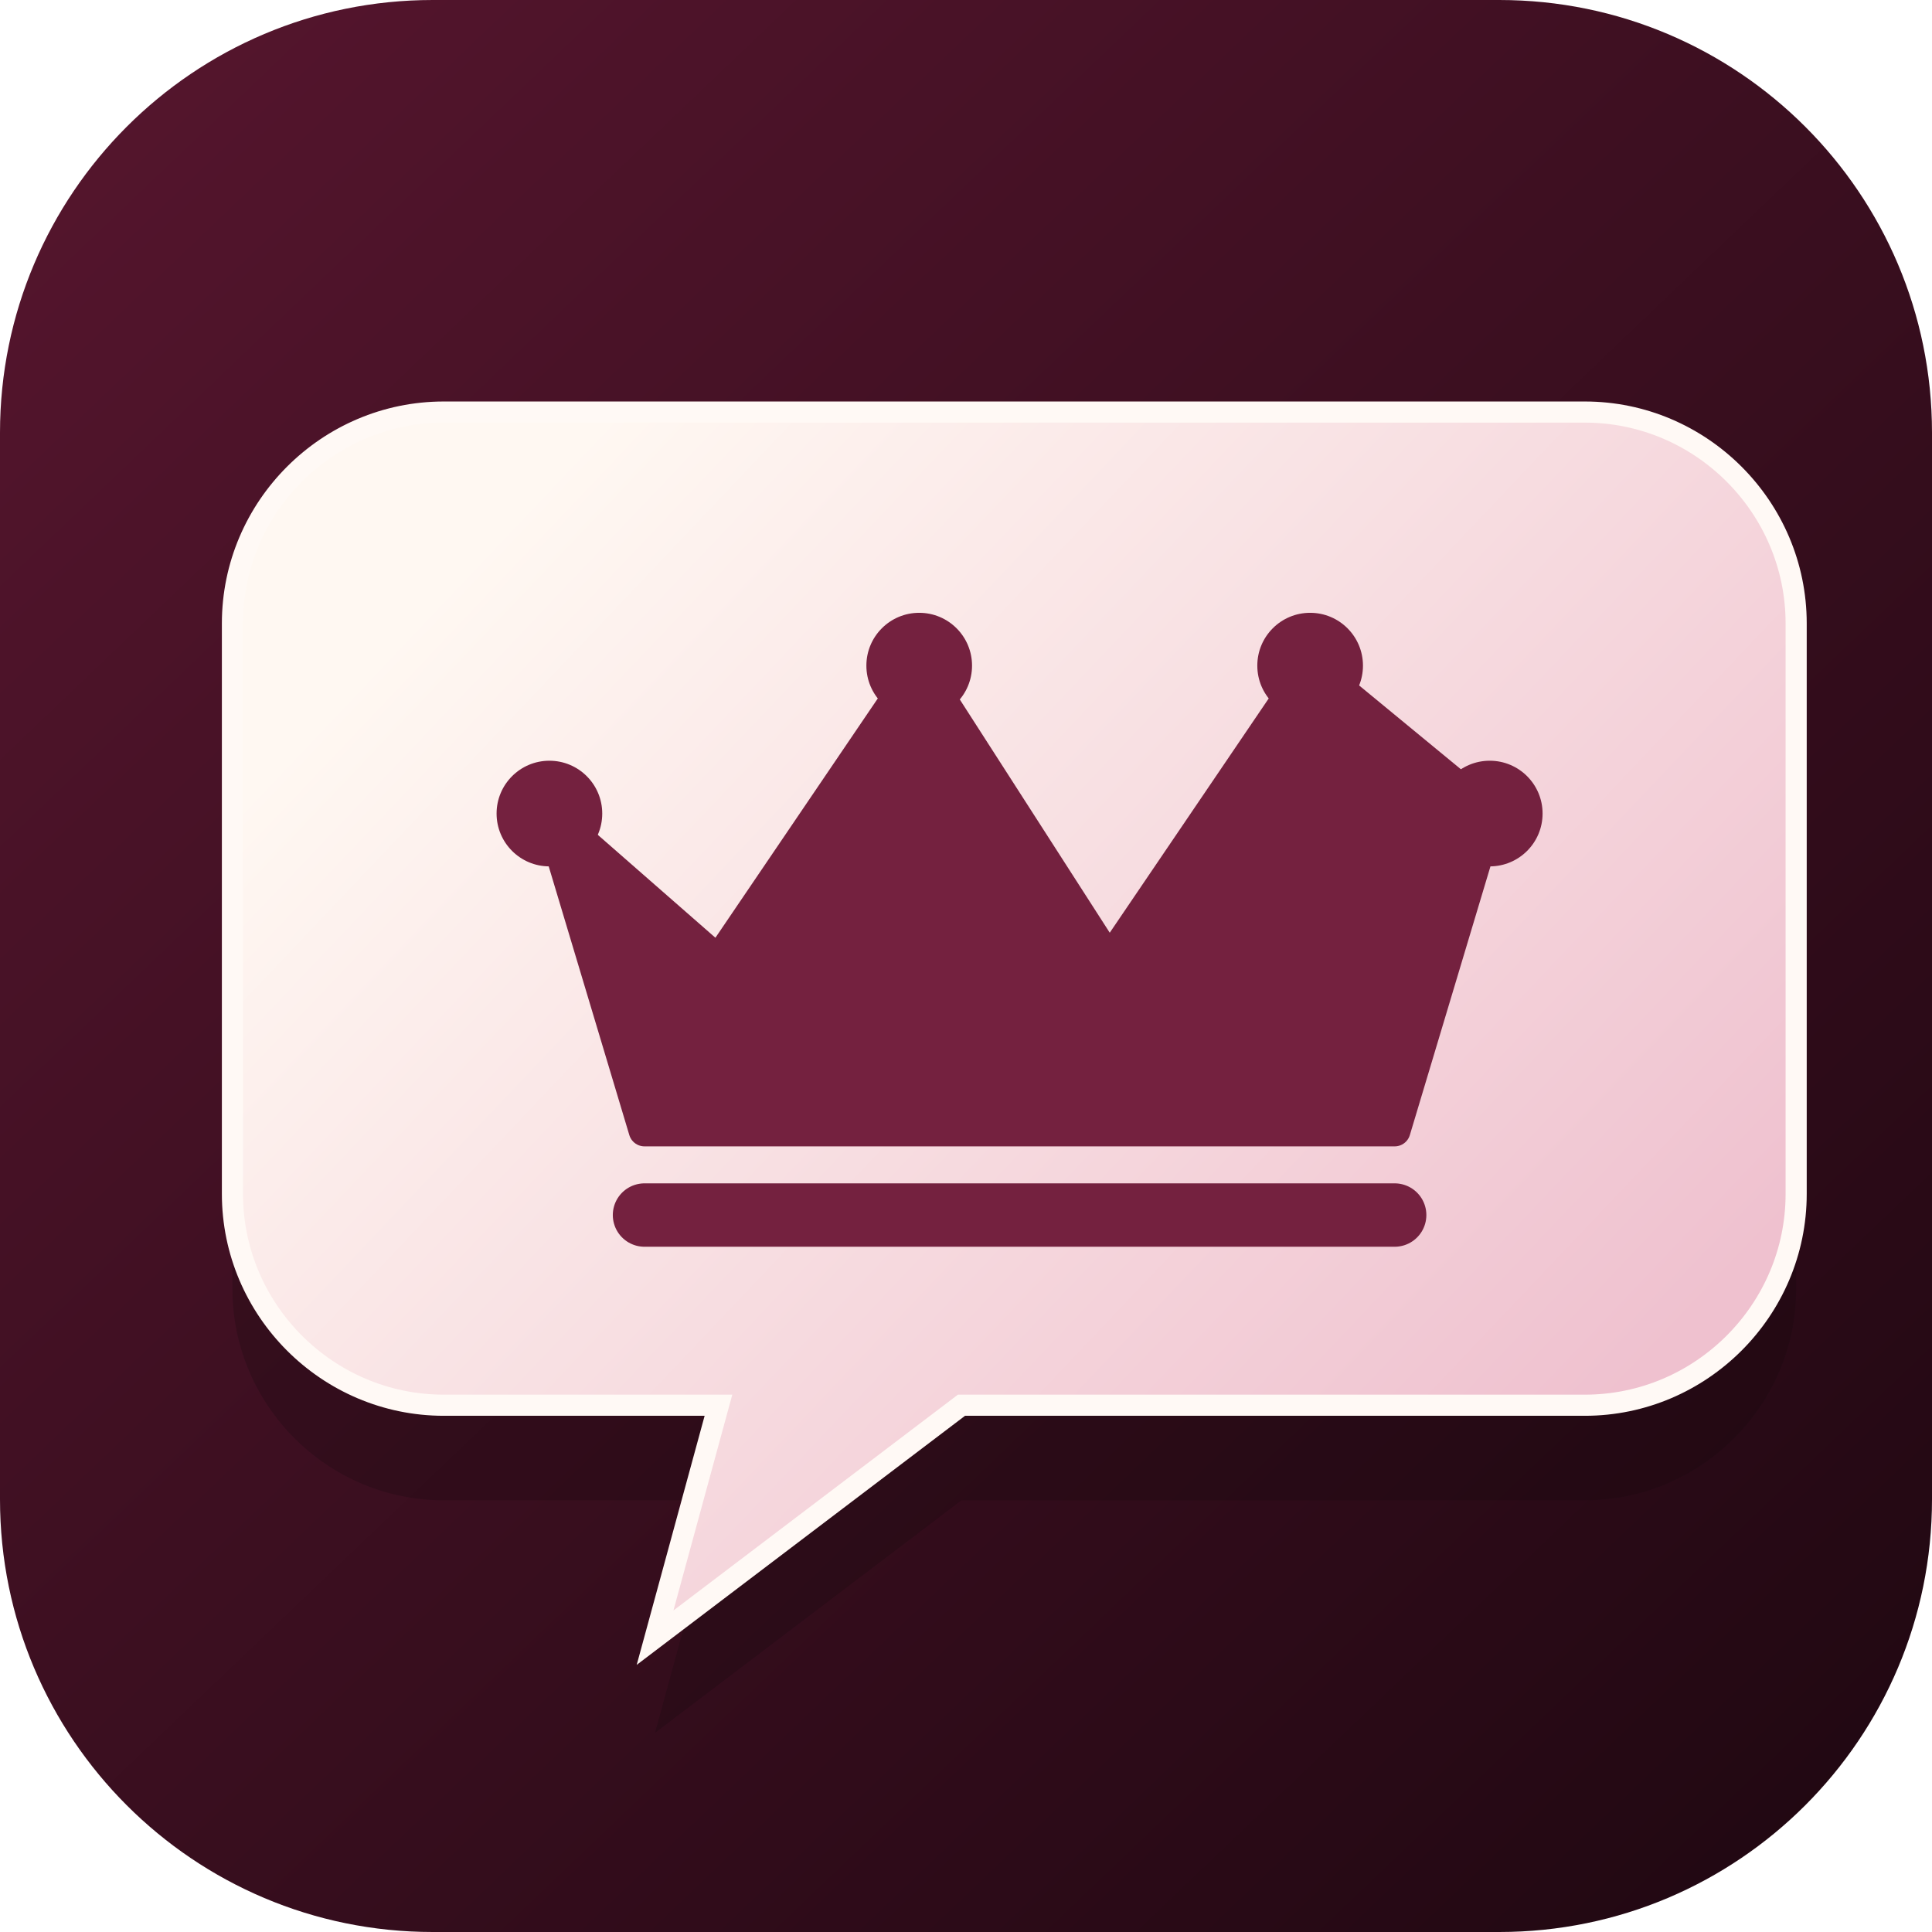
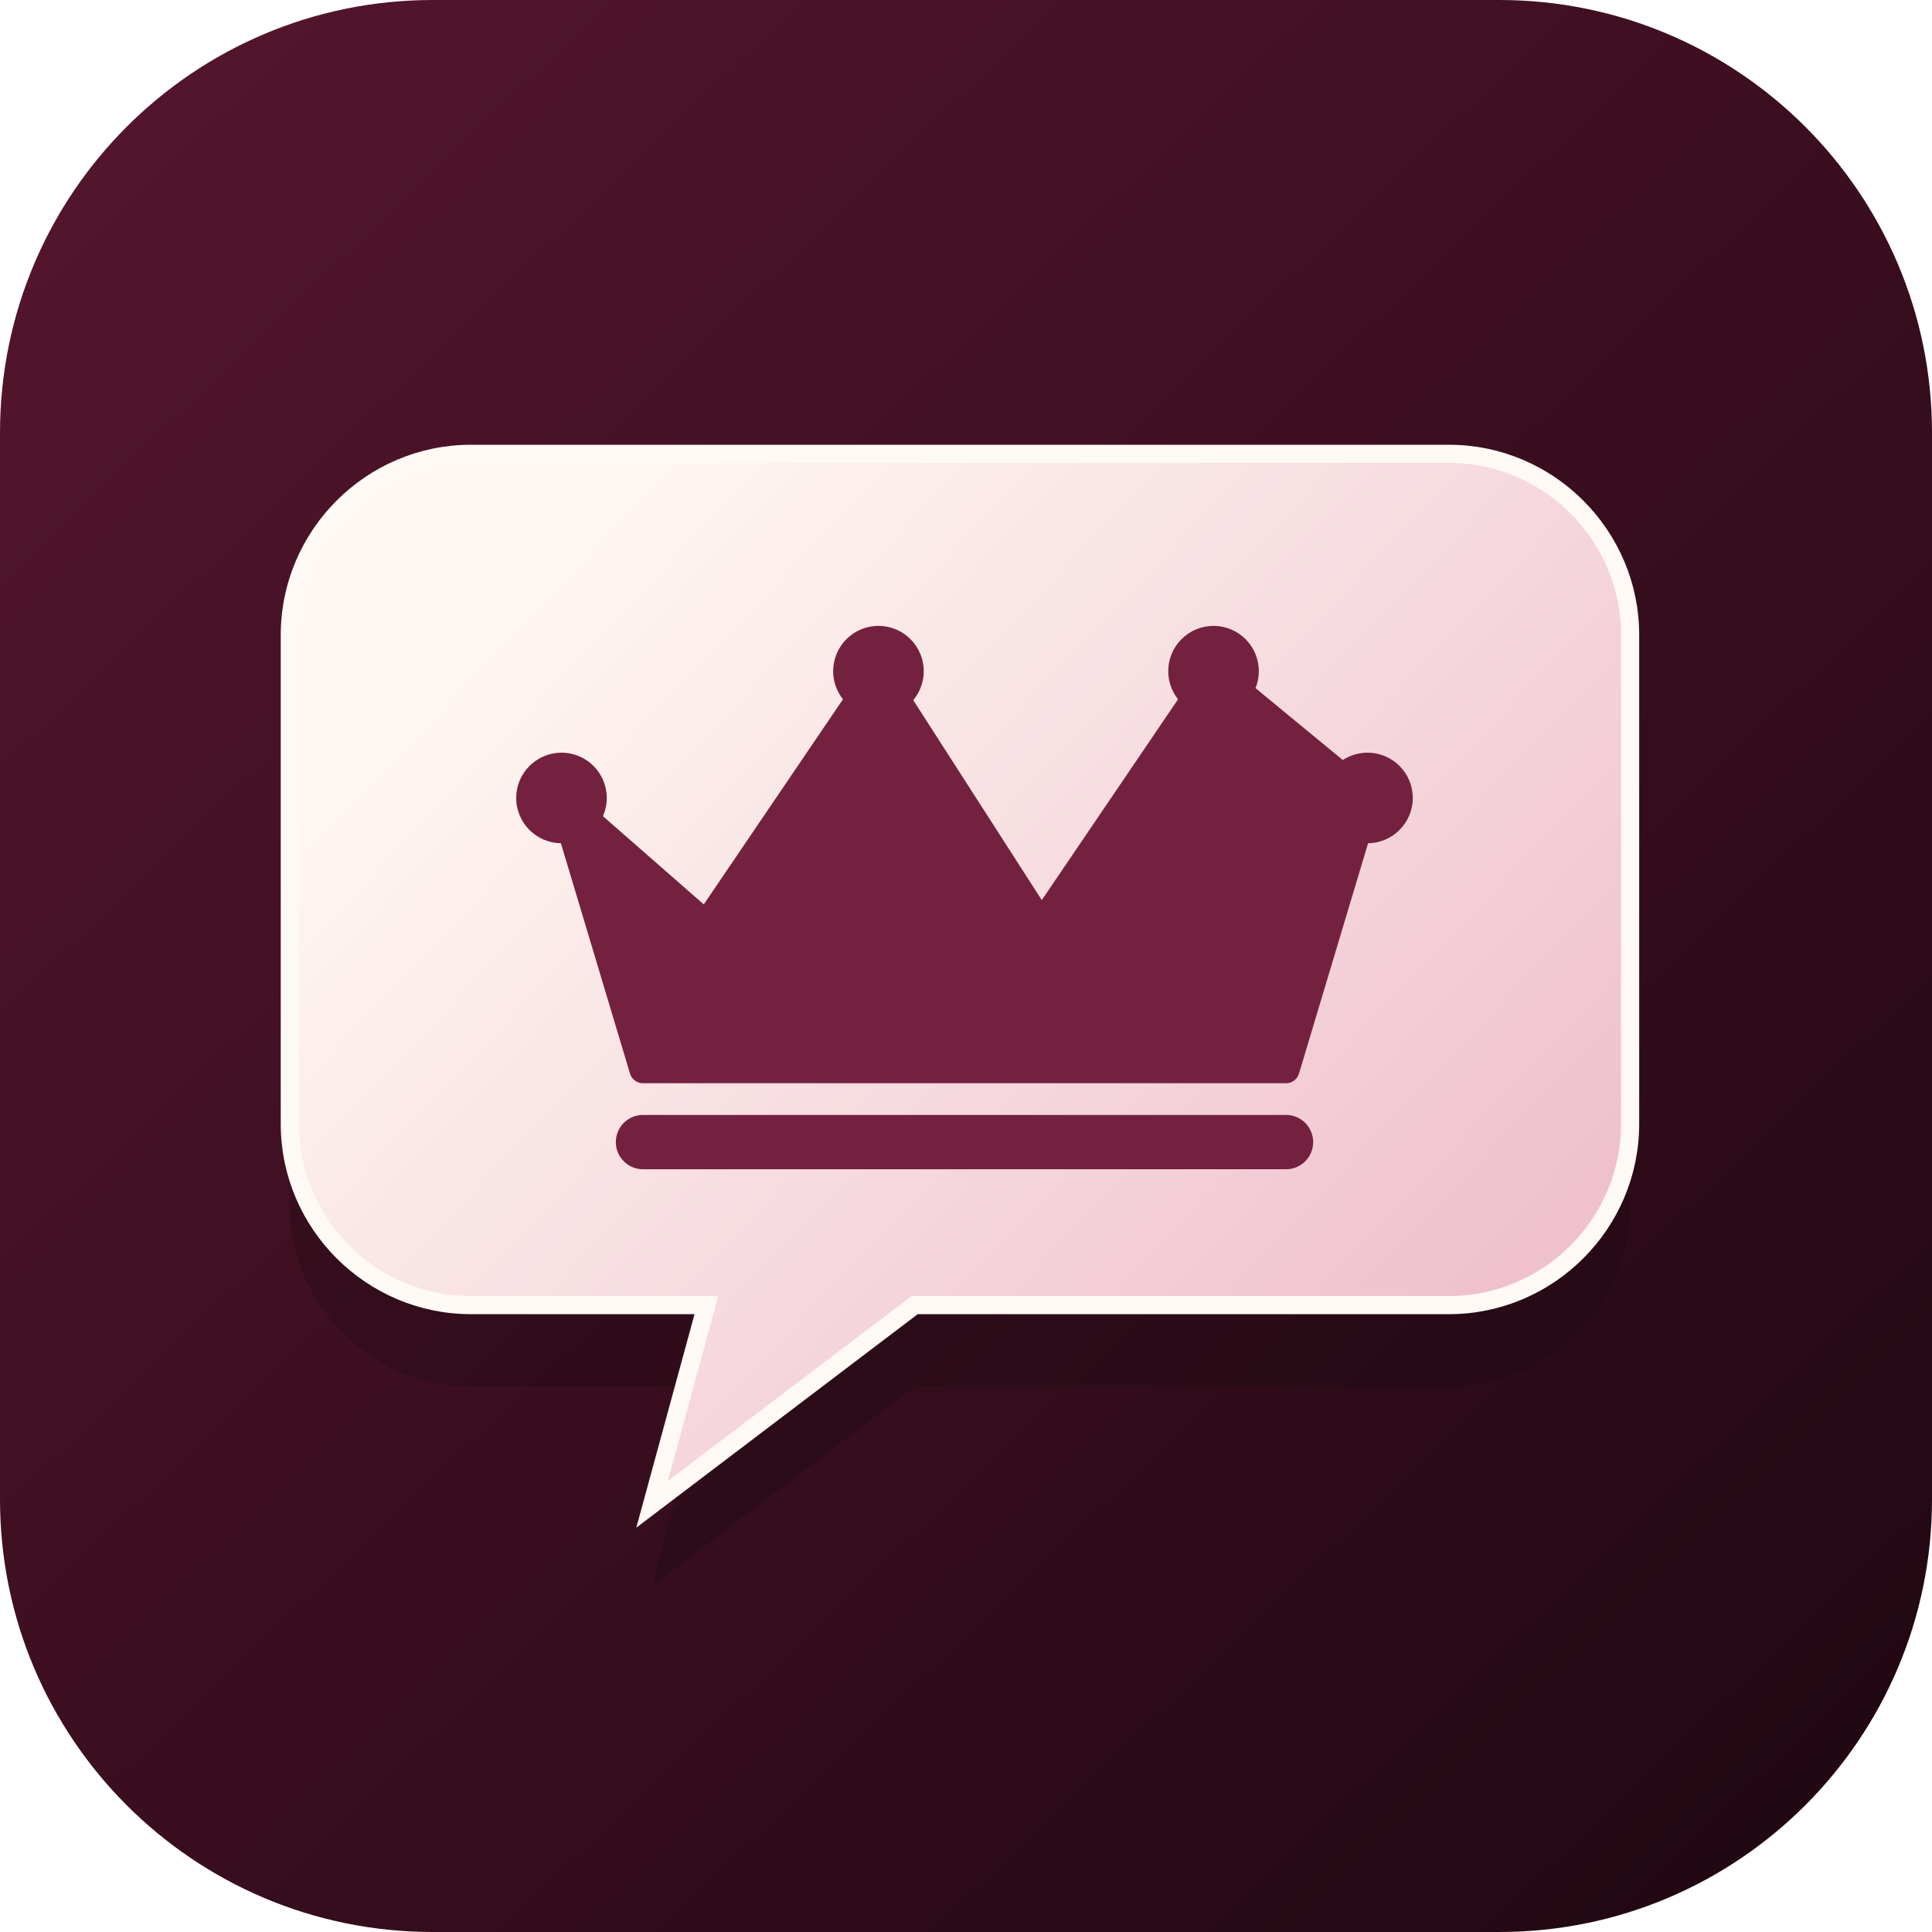
<svg xmlns="http://www.w3.org/2000/svg" width="512" height="512" viewBox="0 0 192 192">
  <defs>
    <linearGradient id="bg" x1="12" y1="8" x2="180" y2="184" gradientUnits="userSpaceOnUse">
      <stop stop-color="#54152D" />
      <stop offset="1" stop-color="#210812" />
    </linearGradient>
    <linearGradient id="crown" x1="48" y1="47" x2="145" y2="139" gradientUnits="userSpaceOnUse">
      <stop stop-color="#FFF8F2" />
      <stop offset="1" stop-color="#EFC1CF" />
    </linearGradient>
  </defs>
  <rect width="192" height="192" rx="43" fill="url(#bg)" />
-   <g transform="translate(0 0) scale(1.05)">
+   <g transform="translate(9 10) scale(0.9)">
    <g transform="translate(0 2)">
      <path d="M42 42h108c11 0 20 9 20 20v54c0 11-9 20-20 20H91l-29 22 6-22H42c-11 0-20-9-20-20V62c0-11 9-20 20-20Z" fill="#12060D" opacity=".25" transform="translate(0 4)" />
      <path d="M42 37h108c11 0 20 9 20 20v54c0 11-9 20-20 20H91l-29 22 6-22H42c-11 0-20-9-20-20V57c0-11 9-20 20-20Z" fill="url(#crown)" stroke="#FFF9F5" stroke-width="2" />
      <path d="M52 75 68 89 87 61 105 89 124 61 141 75 132 105H61Z" fill="#74213F" stroke="#74213F" stroke-linejoin="round" stroke-width="3" />
      <path d="M61 113h71" fill="none" stroke="#74213F" stroke-width="6" stroke-linecap="round" />
      <circle cx="52" cy="75" r="5" fill="#74213F" />
      <circle cx="87" cy="61" r="5" fill="#74213F" />
      <circle cx="124" cy="61" r="5" fill="#74213F" />
      <circle cx="141" cy="75" r="5" fill="#74213F" />
    </g>
  </g>
</svg>
